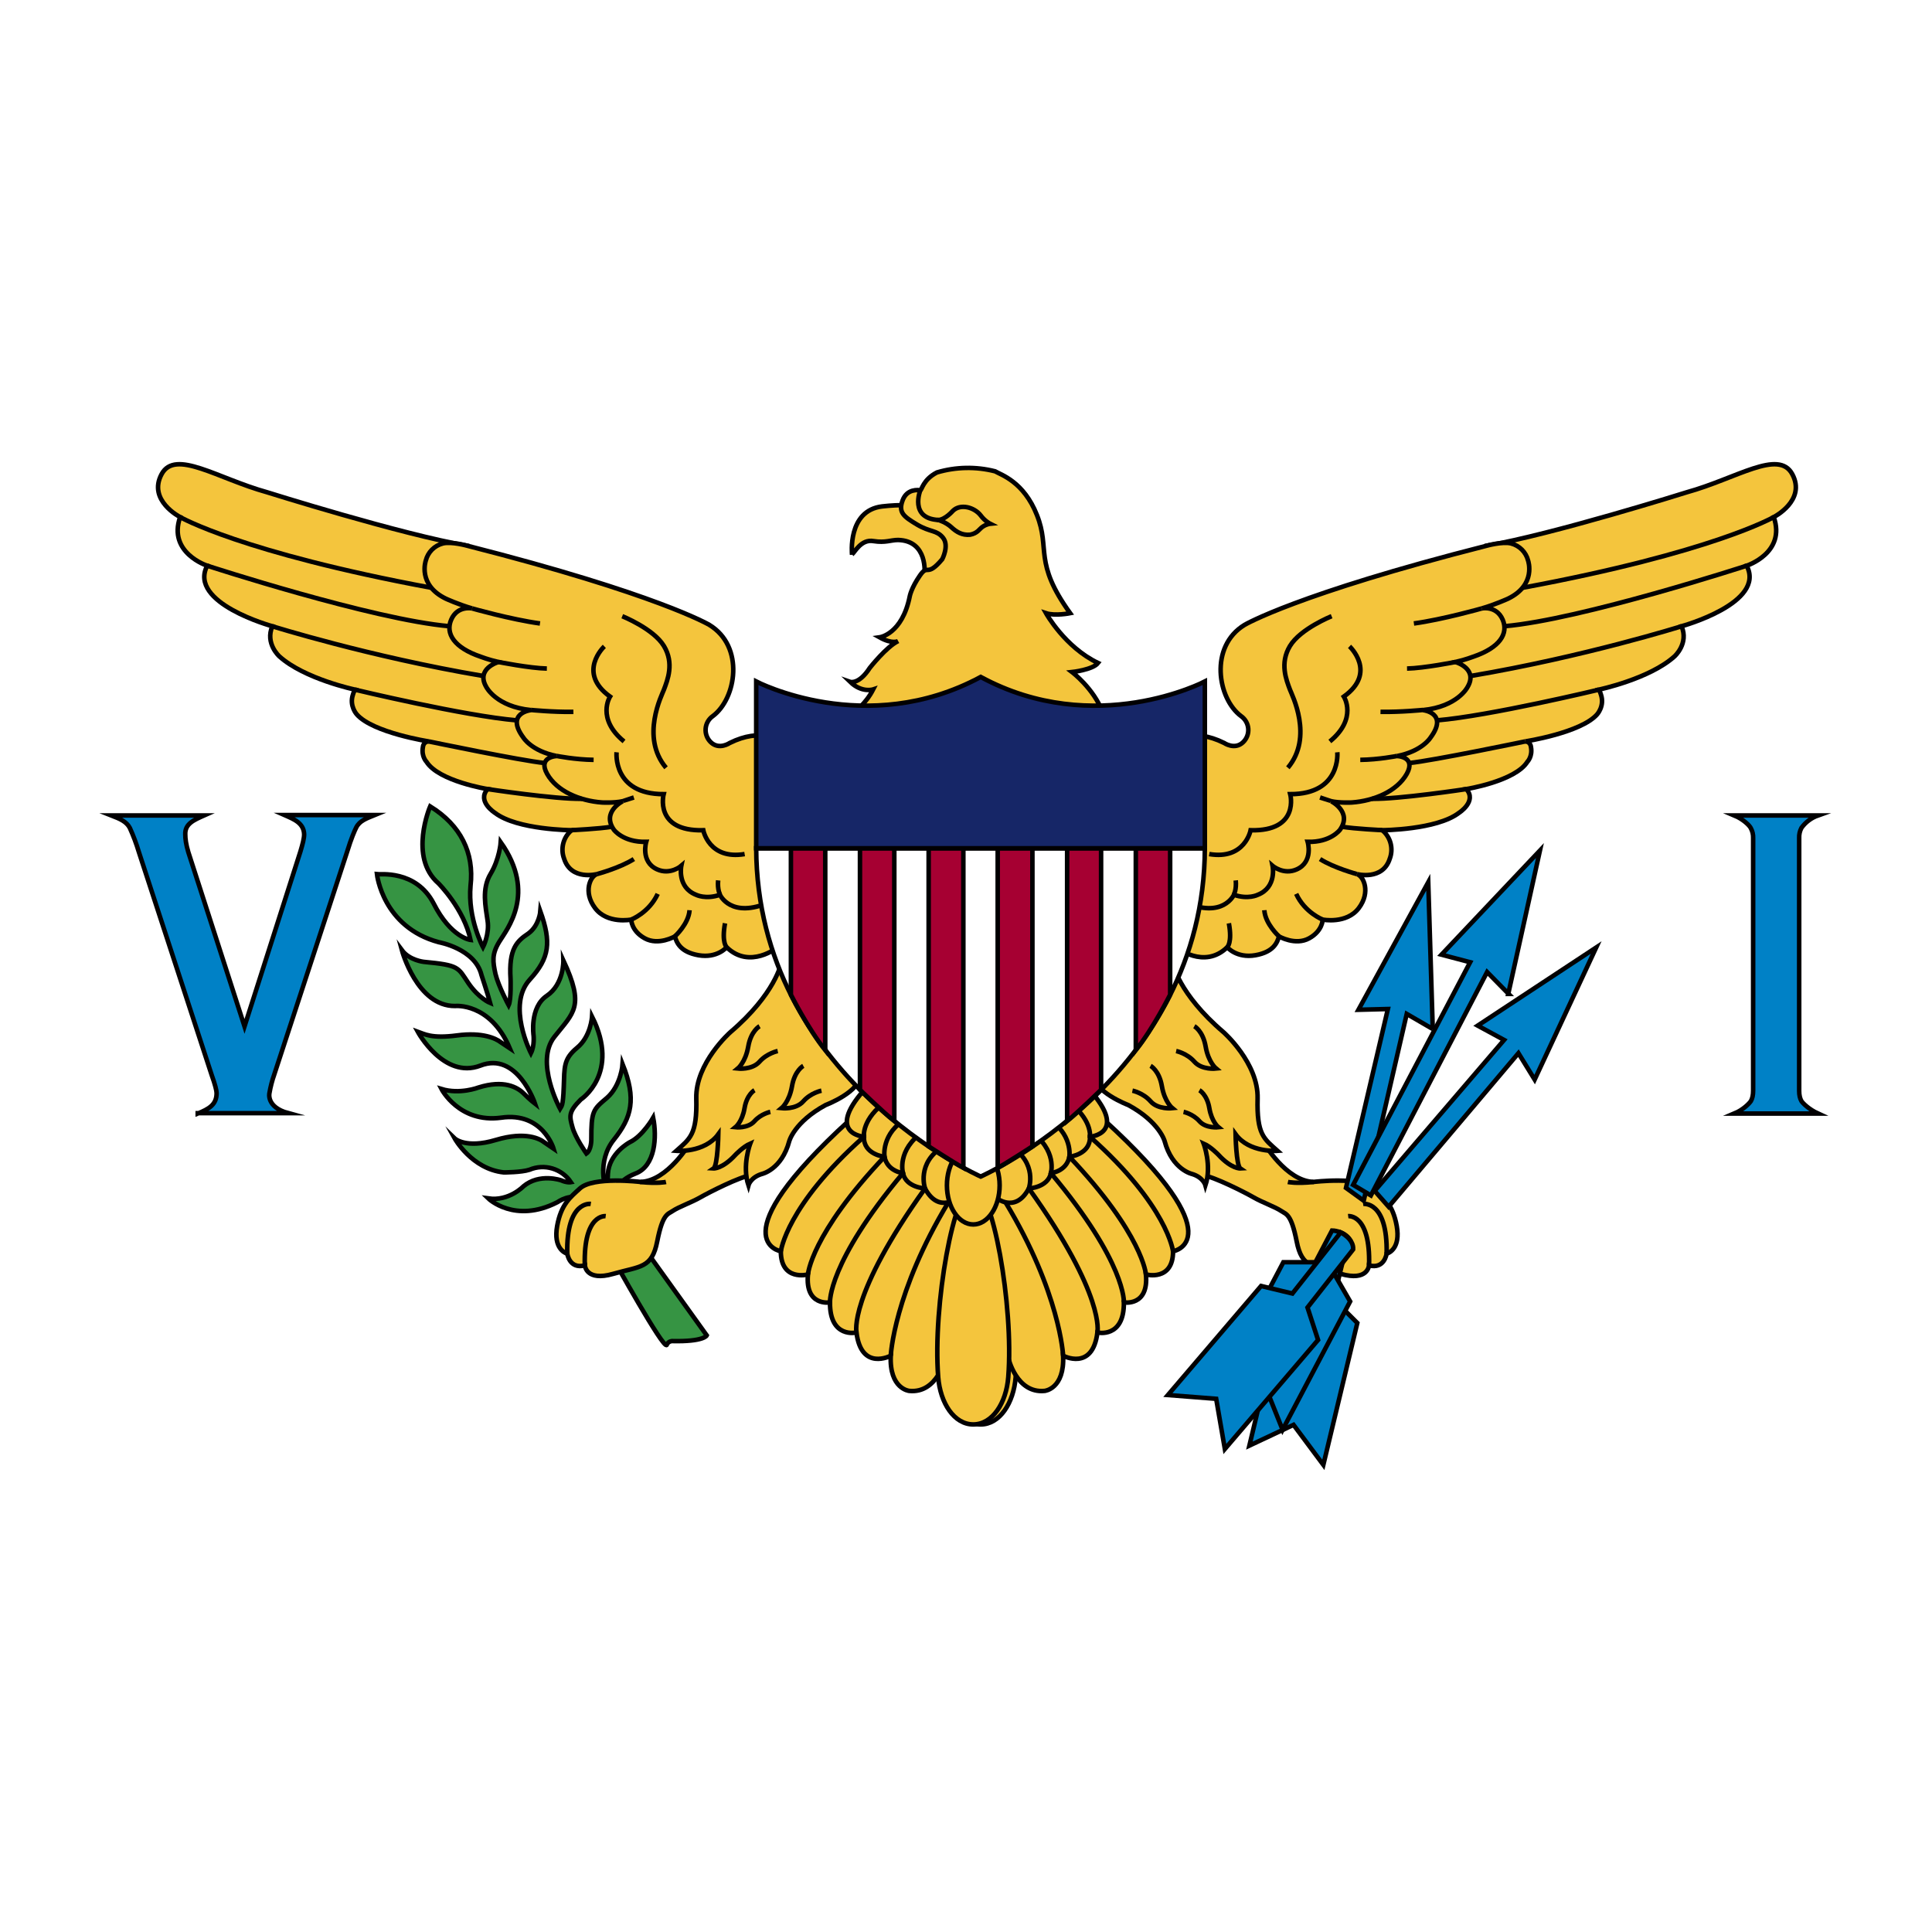
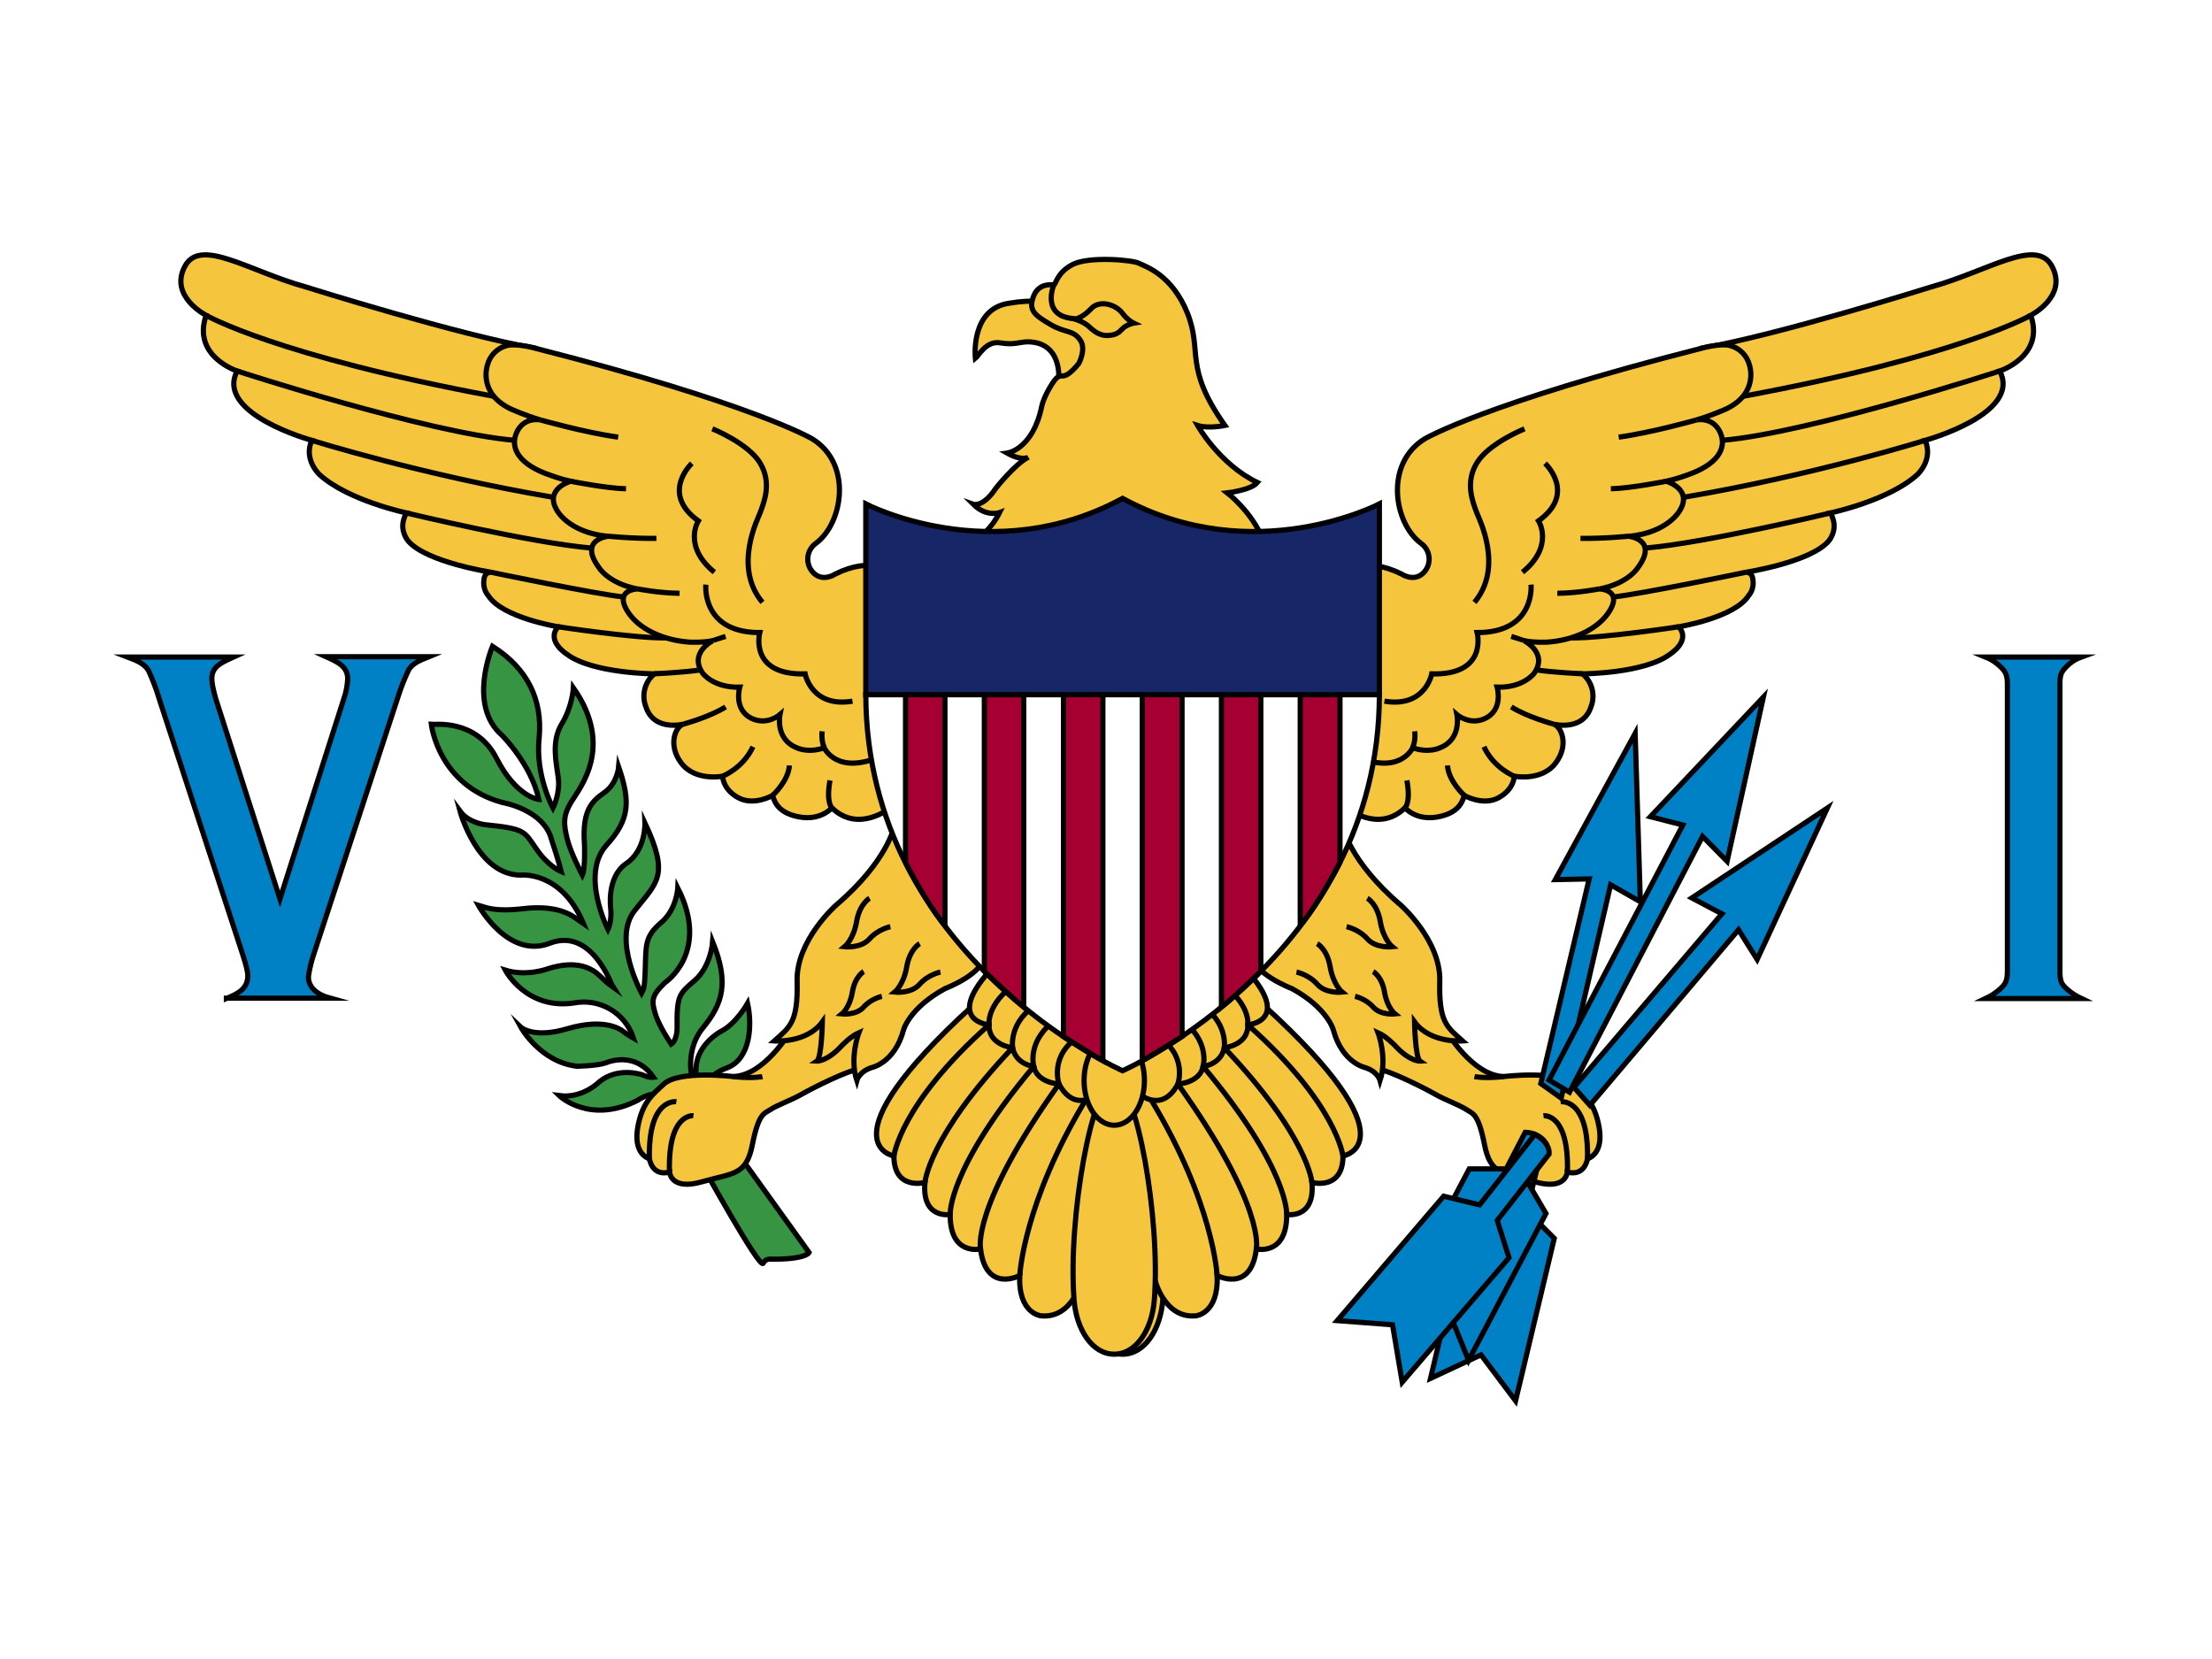
- <svg xmlns="http://www.w3.org/2000/svg" xmlns:xlink="http://www.w3.org/1999/xlink" id="flag-icons-vi" viewBox="0 0 512 512">
-   <path fill="#fff" d="M0 0h512v512H0z" />
-   <path fill="#369443" stroke="#010002" stroke-miterlimit="10" stroke-width="1.2" d="M163.5 316s-.4-2.9 4.9-5c5.3-2 5.7-9.7 4.7-14.8 0 0-2.8 4.9-6.2 6.5 0 0-5.5 2.9-5.8 8.4 0 0 0 2-.4 3.5-.2.9-2.7-6.8 2-12.6 4.7-5.9 6-10.7 2.3-20 0 0-.4 5.6-4.1 8.9-3.8 3.2-4.2 3.5-4.2 11.2 0 0 0 2.7-1.3 3.6 0 0-3-4.3-3.7-7-.8-2.9-1.1-4 2.2-7.3 0 0 10.6-6.9 3-22 0 0-.3 5.3-4 8.3-3.6 3-3.3 5.1-3.5 10.4-.2 5.3-.6 5-1 5.7 0 0-6.7-12.4-1.5-19s8.1-8 2.4-20.3c0 0 .2 6.3-4.4 9.4s-3.5 10.5-3.5 10.5.3 2.7-.7 4.7c0 0-6.5-12.7-.3-19.5 5.3-5.8 5.7-9.9 2.8-18.1 0 0-.3 3.8-3.2 5.9-3 2-5.2 4-4.7 12 0 0 .2 5.5-.5 7 0 0-2.7-5-3.5-8.3-.7-3.3-1-5.2 1-8.5s10-12.8.4-26.4c0 0-.3 4.4-2.7 8.4-2.4 4-1.3 8.7-.8 12.3.6 3.6-1.2 7.1-1.2 7.1s-4.1-7.6-3.3-16.3c1-8.7-2.6-16-10.7-21 0 0-5.8 13.5 2.2 20.4 0 0 6.8 6.8 8.5 15 0 0-5.2-.6-9.8-9.7-4.7-9-14.4-7.6-15-7.7 0 0 1.5 14 16.4 18 0 0 9.6 1.7 11.3 8.7 0 0 1.6 4.8 2.3 7.4 0 0-3-1.2-5.8-5.3-2.8-4.2-2.4-4.7-11.8-5.6 0 0-3.8-.4-5.8-3.1 0 0 4 14.9 14.1 14.8 0 0 9.3-1 14.5 11.2l-2.4-1.6c-1.3-1-4.8-2.7-11.6-1.8s-8.7-.4-10.4-1c0 0 6.9 12.7 16.6 9 9.7-3.8 14.4 9.8 14.5 10.1 0 0-1.3-1-3-2.7-1.7-1.7-5.3-3.7-12-1.6 0 0-4.9 1.9-9.8.4 0 0 4.7 9.1 15.8 7.6 11-1.6 13.9 8.2 13.9 8.2l-2.5-1.7c-1-.8-4.8-3-12.8-.6s-10.9-.4-10.9-.4 4.5 8.1 13 9c0 0 4.7 0 6.8-.7a9 9 0 0 1 11 3.3s-1 .2-2.6-.5c0 0-5.7-2-10 1.6 0 0-3.8 4-9.3 3.2 0 0 7 6.8 18.3 1 0 0 3.8-2.7 6.5-.6 2.8 2.1 9.3-2 9.3-2z" />
-   <g fill="#f4c53d" stroke="#010002" stroke-miterlimit="10" stroke-width="1.2">
-     <path d="M225.8 147s-1.3-11.7 8-12.8c9.6-1.1 14.4.9 14.4.9l4.3 8.5-1.5 5.8-6 2.7s1-8.8-7-9c-2 0-3.3.8-6.5.3-3.3-.6-5 3-5.7 3.5z" />
-     <path d="M291 175.7c-1.4 1.8-6.9 2.4-6.9 2.4s5.7 4.3 8.1 10.6c2.5 6.2-65.8 0-65.8 0s3-2.1 5-6c0 0-3 1-6.1-2 0 0 2.3.8 5.2-3.7 0 0 4.4-5.6 7.5-7.1 0 0-1.5.9-4.9-1 0 0 6-.8 8-10.9 0 0 .4-2.2 2.7-5.5 2.2-3.2 1.7.7 5.9-4.3 0 0 1.9-3.6.2-5.7s-3.4-1.4-6.9-3.5-5-3.2-3.8-6.4c1.2-3.2 4.2-2.7 4.7-2.7.4 0 .7-2.8 4.4-4.7a29 29 0 0 1 15.4-.3c1.5.9 7.6 2.7 11.1 11.6 3.6 9-1 12.4 8.8 26 0 0-4 .8-6.4 0 0 0 5 9 13.8 13.2z" />
-     <path fill="none" d="M248.7 137.8c-7.8-.4-4.8-7.9-4.8-7.9" />
-     <path d="M262.4 138.8s-1.4-.7-2.5-2.2c-1.7-2.2-5.4-3.2-7.4-1.2 0 0-2 2.3-3.8 2.4 0 0 2 .6 3.4 1.9 1.4 1.3 2.9 2.2 5 2 2-.4 2.4-1.5 3.3-2.1 1-.7 2-.8 2-.8z" />
+ <svg xmlns="http://www.w3.org/2000/svg" xmlns:xlink="http://www.w3.org/1999/xlink" id="flag-icons-vi" viewBox="0 0 640 480">
+   <path fill="#fff" d="M0 0h640v480H0z" />
+   <path fill="#369443" stroke="#010002" stroke-miterlimit="10" stroke-width="1.5" d="M204.3 315s-.5-3.6 6.2-6.1c6.6-2.6 7.2-12.2 5.8-18.6 0 0-3.4 6-7.7 8.1 0 0-6.8 3.6-7.2 10.4 0 0 0 2.5-.5 4.5-.3 1-3.4-8.6 2.4-15.8 6-7.3 7.6-13.3 2.9-25 0 0-.5 7-5.1 11.1-4.7 4-5.3 4.4-5.2 14 0 0 0 3.4-1.7 4.5 0 0-3.6-5.3-4.6-8.8-1-3.5-1.4-5 2.8-9 0 0 13.2-8.7 3.7-27.4 0 0-.3 6.4-5 10.2-4.5 3.9-4.2 6.4-4.4 13-.2 6.7-.6 6.2-1.1 7.2 0 0-8.5-15.6-2-23.8 6.5-8.3 10.2-10 3-25.4 0 0 .3 8-5.5 11.8-5.7 4-4.4 13-4.4 13s.4 3.5-.8 6c0 0-8.1-15.9-.4-24.4 6.6-7.3 7-12.4 3.5-22.6 0 0-.4 4.7-4 7.3-3.7 2.6-6.6 5.1-5.9 15 0 0 .3 7-.6 9 0 0-3.4-6.4-4.4-10.5-1-4.2-1.3-6.6 1.2-10.7s12.5-16 .6-33c0 0-.3 5.5-3.4 10.5-3 5-1.6 10.9-1 15.4.7 4.5-1.5 8.9-1.5 8.9s-5.2-9.5-4-20.4c1-11-3.4-20-13.5-26.4 0 0-7.3 17 2.7 25.7 0 0 8.5 8.4 10.7 18.6 0 0-6.5-.6-12.3-12-5.9-11.4-18-9.6-18.8-9.7 0 0 2 17.6 20.6 22.6 0 0 12 2 14.2 10.8 0 0 2 6 2.8 9.2 0 0-3.8-1.5-7.3-6.7-3.5-5-3-5.7-14.8-6.9 0 0-4.7-.5-7.2-3.9 0 0 5 18.6 17.7 18.5 0 0 11.6-1.3 18 14l-2.9-2c-1.7-1.1-6-3.3-14.5-2.3s-10.9-.4-13-1c0 0 8.6 15.7 20.7 11 12.2-4.7 18 12.4 18.2 12.7 0 0-1.7-1.2-3.8-3.3-2.2-2.1-6.6-4.7-15-2 0 0-6.1 2.3-12.3.4 0 0 6 11.5 19.8 9.5a15.1 15.1 0 0 1 17.3 10.2s-1.8-1-3-2c-1.3-1-6-3.7-16-.8-10 3-13.6-.4-13.6-.4s5.5 10 16.2 11.3c0 0 6-.1 8.4-1 2.5-1 9.2-2.5 13.8 4.2 0 0-1.3.2-3.2-.7 0 0-7-2.5-12.5 2 0 0-4.8 4.9-11.6 4 0 0 8.8 8.5 22.8 1.3 0 0 4.7-3.4 8.2-.8 3.5 2.7 11.5-2.6 11.5-2.6z" />
+   <g fill="#f4c53d" stroke="#010002" stroke-miterlimit="10" stroke-width="1.5">
+     <path d="M282.2 103.7s-1.6-14.5 10-16a38 38 0 0 1 18 1.2l5.5 10.6-2 7.2-7.4 3.4s1.3-11-8.8-11.2c-2.6 0-4 1-8.1.3s-6.3 3.8-7.2 4.5z" />
+     <path d="M363.8 139.6c-1.8 2.2-8.7 3-8.7 3s7.1 5.5 10.2 13.3c3 7.7-82.4 0-82.4 0s3.8-2.6 6.3-7.6c0 0-3.8 1.4-7.6-2.4 0 0 2.8 1 6.5-4.6 0 0 5.5-7 9.4-9 0 0-1.8 1.2-6.1-1.2 0 0 7.4-1 10-13.5 0 0 .5-2.8 3.3-7 2.8-4 2.2.9 7.4-5.4 0 0 2.4-4.4.3-7-2-2.8-4.3-1.8-8.6-4.4-4.4-2.6-6.3-4-4.8-8s5.3-3.4 5.9-3.4.8-3.5 5.5-5.9 17.4-1.3 19.2-.3c2 1 9.5 3.3 14 14.5 4.4 11.2-1.2 15.4 10.8 32.4 0 0-4.8 1-7.9 0 0 0 6.3 11.2 17.3 16.5z" />
+     <path fill="none" d="M311 92.2c-10-.5-6.1-9.8-6.1-9.8" />
+     <path d="M328 93.5s-1.7-.8-3.2-2.8c-2-2.7-6.7-4-9.1-1.4 0 0-2.5 2.8-4.8 3 0 0 2.6.7 4.3 2.3 1.7 1.6 3.5 2.8 6.1 2.4 2.6-.3 3-1.7 4.2-2.5 1.3-.8 2.5-1 2.5-1z" />
  </g>
-   <path fill="#369443" stroke="#010002" stroke-miterlimit="10" stroke-width="1.2" d="M162.3 333.2s-.2-5 6.2-5.5l18.8 26.2s-.7 1.7-9.2 1.5c0 0-1 0-1.4 1-.7 1.6-14.4-23.2-14.4-23.2z" />
-   <g id="a" fill="#f4c53d" stroke="#010002" stroke-width="10" transform="translate(2.9 85) scale(.12044)">
+   <path fill="#369443" stroke="#010002" stroke-miterlimit="10" stroke-width="1.5" d="M202.8 336.5s-.2-6.4 7.8-6.8l23.5 32.7s-.9 2.1-11.5 1.9c0 0-1.2 0-1.8 1.2-.9 2-18-29-18-29z" />
+   <g id="a" fill="#f4c53d" stroke="#010002" stroke-width="10" transform="translate(3.6 26.2) scale(.15055)">
    <path d="M1495 1807.9s-49.9 85.6-110.2 87c0 0-103.7-12.6-133 14.5-20.5 18.9-41.4 34.5-50 82.8-8.4 48.3 16.5 58.7 22.4 60.8 0 0 4.6 34.5 38.7 25.5 0 0 2 36 62.2 18.7 60.3-17.3 85.3-11.8 97-71.8 11.9-60.1 22.8-59.1 33.5-66.3 14.4-9.7 41.5-18.8 61.6-30.4 18-10.4 87.2-45.6 110.8-48.3 23.6-2.8 18.4-82.2 18.4-82.2h-61l-29.5-43.5-61 53.2zm192-429.4s-61 49.7-112.2 0c0 0-20.6 24.8-62 17.6-41.2-7.3-48.1-29-52-41.4 0 0-35.8 20.8-66 4.3-30-16.4-30-41.3-30-41.3s-52.5 10.4-79.4-25.2c-26.9-35.5-10.5-70.7 4-74.9 0 0-56.7 14.9-72.2-33.8a56 56 0 0 1 16.4-62.8s-119.4-.6-168.4-38c0 0-40.7-25.6-16.4-52.5 0 0-107.5-17.2-134.4-60 0 0-11.8-11.8-7.9-32.5 0 0 .7-11.7 12.5-12.4 0 0-122.6-19-158-59.4 0 0-17-18.6-8.5-43.5 0 0 1.8-6.5 4.7-11 0 0-111.6-23.5-166.6-73.2 0 0-31.8-28.3-15.4-66.3 0 0-186.5-51-143.3-133.2 0 0-87.2-28.3-59.6-107 0 0-72.1-36.6-40.7-94.6 30.1-55.5 122.6 9.7 232 40 0 0 296.4 93.2 442.3 118l414.6 617.3 241.9 93.2 24.5 172.6z" />
    <path d="M1689.9 923.9s-38.9-29.2-108.2 5.1c0 0-23.3 16.1-41.7-1.5a37.3 37.3 0 0 1 4.3-57.5c51.7-38.3 70.8-153.2-7.8-200.9 0 0-114-67.6-532.3-174 0 0-35-9.8-53.8-5.1a52 52 0 0 0-37.6 37.8S894 581.1 957 611.6c0 0 28.4 13 57.7 21.4 0 0-32.2-7-46 24.8-13 30.4 6 61.5 65 81.5 0 0 16 6.2 38.7 11.7 0 0-50.5 14.5-26.2 55.3 0 0 21.6 42.8 98 50.4 0 0-57 6.2-16.8 60.4 0 0 17.7 29.7 73.4 40.7 0 0-42.2 1.4-21 39.3 21.4 38 71.5 59.4 120.9 62.9 0 0 26.7 1.4 45.4-2.8 0 0-47 23.5-19.4 62.8 0 0 20.3 28 71.1 26.6 0 0-13.1 44 24.1 60.6 29 13 53.1-7.8 53.1-7.8s-9.8 47.1 32.5 63.7c0 0 21.1 10.9 52.6 0 0 0 24 53.9 109.6 16 85.6-37.7 20.2-355.1 20.2-355.1zm5 489.4s-12.5 67.4-112 152.2c0 0-76.8 67.7-74.9 145.7 2 79.5-13.7 88.4-43.9 115.3 0 0 62.3 4.9 92.4-36.6 0 0-1.3 69-10.5 75.3 0 0 19.6 1.2 47.9-29.7 0 0 17-18 32.8-24.9 0 0-18.4 47.7-4 91.9 0 0 4.6-17.3 28.9-24.9 0 0 44-9 61-72.5 0 0 11.1-42 80-79.4 0 0 78-29.4 76-67.8-2-38.5-173.6-244.6-173.6-244.6z" />
    <path stroke-miterlimit="10" d="M2056.5 2282.2s-17.9 78.8-80 72.5c0 0-43.9-4.2-40.6-77.4 0 0-64.9 34.6-75.4-51 0 0-59 13.7-58.3-66.3 0 0-55 9.6-48.5-61.5 0 0-59.7 16-59.7-51 0 0-139.6-23.2 151.4-288.6l259.6 154.6-48.5 368.7z" />
    <path d="M2085.4 1928.3s-43.3 38.4-74.1-19c0 0-42-2-48.5-33.8 0 0-34.1-3.4-40.7-35.9 0 0-46.5-4.8-45.2-44.1 0 0-84.6-6.6 0-102.4 84.6-95.8 228.1 159 228.1 159l-19.6 76.2zm48.2-23.8c42 0 89.5 262 77.2 419.9-4.5 57.3-35.2 104.1-77.2 104.1s-72.6-46.8-77-104.1c-12.4-157.9 35.1-419.9 77-419.9" />
    <ellipse cx="2133.6" cy="1902.5" rx="58" ry="86" />
    <path fill="none" stroke-miterlimit="10" d="M1935.9 2277.3s6.6-138.7 126.8-337.6m-202.2 286.6s-18.7-80.1 150.8-317c0 0-19.7-56.5 40.6-92.8M1802.2 2160s-5.3-86.7 160.6-284.5c0 0-14.7-51 45.4-91.8m-254.5 314.8s6.2-87.6 168.4-258.9c0 0-8-52.4 50-84.9m-278 292.8s11.7-100.1 182.8-252c0 0-5.9-39.4 51.1-79.4" />
    <path fill="none" d="M372.3 432s134.3 77.8 552.9 155.6M431.9 539S795.6 657.6 965 672.2m-389.9 0s213.4 67 463.3 109.3m-281.2 30.3s241 57.9 356.2 67.5M919 925.6s203.9 42.5 255.5 47.6m-125.7 57.3s148.8 22.6 208 21.4m-23.2 69s60.2-2.8 89.1-7.6m-33.4 104.3s51.2-13.8 81.3-33.1m-5.9 133.2s39.4-15.2 58.4-56.6m37.7 93.6s30.4-27.3 32.4-57.7m81.6 81.5s-11.4-9.9-3.6-52.7m-11.1-62.8s-6-12.2-4-31.6m-211-581.3s68.8 27.6 91.7 65.6c23 38 7.9 74.9 0 96-3.9 10.7-52.4 104.2 4.6 171.9M1346 1057s.4-.3 24.6-8m-169.8-91.4s41 8.2 81.3 8.6m-138-109.8s48.2 4.9 93.5 4.2m-165.2-109.8s69.5 13.8 106.8 14.5M1014.7 633s85.7 24.4 149.4 33.1m141.6 50.4s-61.6 57.3 12.5 110.5c0 0-30.8 48.3 30.8 98.7m-16.4 23.8s-9.2 92.2 103.6 92.2c0 0-21.7 82.1 87.2 79.4 0 0 12.4 65.6 91 52.4M1441.3 1895s-17.9 4-56.6 0m-108.8 48.3s-54.4-8.3-51.8 109.8m84.6-82.9s-49.2-6.2-46 108.4m520.7-384.5s-23.6 4.8-40 23.5c-16.3 18.6-47.8 15.1-47.8 15.1s17-13.8 23-48.3c5.8-34.5 24.9-44.9 24.9-44.9m-56.3-32.6s-23.6 4.8-40 23.4c-16.4 18.7-47.9 15.2-47.9 15.2s17-13.8 23-48.3c5.9-34.5 24.9-44.9 24.9-44.9m23.7 188.5s-20.6 4.3-34.9 20.5c-14.3 16.3-41.8 13.3-41.8 13.3s15-12 20-42.2c5.2-30.1 21.8-39.2 21.8-39.2" />
  </g>
-   <use xlink:href="#a" width="100%" height="100%" stroke="#010002" stroke-width="10" transform="matrix(-1 0 0 1 517.8 0)" />
-   <path fill="#0081c6" stroke="#010002" stroke-miterlimit="10" stroke-width="1.2" d="m379.7 272.7-6.9-4-11.4 49.5-4.7-3.4 11.1-47.4-7.8.2 18.5-33.8 1.2 39zm27 13.4-4.3-7-34.4 40.7-3.7-4.2 34.3-40-7-3.8 31.4-20.7-16.3 35z" />
-   <path fill="#0081c6" stroke="#010002" stroke-miterlimit="10" stroke-width="1.2" d="m399.8 263.4-5.7-5.8-30.8 59.2-4.7-2.8 31-59-7.6-2 26.1-27.6-8.4 38zm-44.1 71.5-2.3 9.4 6.3 6.3-9 37.6-7.9-10.6-11.7 5.5 9-37.7 8.2-2.3 2.1-9.4s2.5-1 5.3 1.2z" />
-   <path fill="#0081c6" stroke="#010002" stroke-miterlimit="10" stroke-width="1.2" d="m357.8 328.6-4.5 8.5 4.5 7.8-17.9 34-5-12.5-12.7 2.1 17.9-34h8.5l4.4-8.4s3.2 0 4.8 2.5z" />
-   <path fill="#0081c6" stroke="#010002" stroke-miterlimit="10" stroke-width="1.2" d="m358.6 331.1-12.1 15.4 2.8 8.6-24.7 28.9-2.3-13.3-12.8-1 24.7-28.9 8.3 2 12.8-16.2s3.5 1.7 3.3 4.5zm-306.2-36c2.9-1.2 5-2.3 5-5.4 0-.7-.4-2.3-1.3-4.8l-19.3-59.1a50.8 50.8 0 0 0-2.4-6.4c-.9-1.7-2.6-2.4-4.9-3.3h24.6c-2.7 1.2-5.1 2.2-5 5 0 1.2.2 2.7.8 4.7L64.8 272l14.8-46.3c.6-2 1-3.5 1-4.6-.1-3-2.7-4-5.2-5.1h23.9c-2.2.9-4 1.5-4.9 3.3-.4.8-1.3 2.8-2.4 6.4l-19.3 59a30.2 30.2 0 0 0-1.3 5s-.9 3.7 5 5.3h-24zm412.2-6v-67a5.1 5.1 0 0 0-.6-2.6c-.3-.7-2-2.4-4.4-3.4h22.2a9.2 9.2 0 0 0-4.4 3.3 5.3 5.3 0 0 0-.6 2.7v67c0 1.1.2 2 .6 2.7.4.6 2 2.2 4.4 3.3h-22.2c2.4-1 4-2.7 4.4-3.3.4-.7.6-1.6.6-2.8z" />
-   <path fill="#fff" stroke="#010002" stroke-width="1.2" d="M259.9 311.8s59.2-26.3 59.4-87H200.4c.2 60.7 59.5 87 59.5 87z" />
-   <path fill="#a60032" stroke="#010002" stroke-width="1.2" d="M209.6 224.8v38.8s4.5 9 9.1 14.7v-53.5h-9.1zm18.3 0v64s5.7 5.6 9.1 8.3v-72.3h-9.2zm18.2 0v79s6.6 4.3 9.2 5.7v-84.7H246zm64 0v38.8s-4.5 9-9.1 14.7v-53.5h9.1zm-18.3 0v64s-5.7 5.6-9 8.3v-72.3h9zm-18.2 0v79s-6.6 4.3-9.2 5.7v-84.7h9.2z" />
-   <path fill="#162667" stroke="#010002" stroke-miterlimit="10" stroke-width="1.2" d="M319.3 180.6s-29.1 15.2-59.4-1.2c-30.4 16.4-59.5 1.2-59.5 1.2v44.2h118.9v-44.2z" />
+   <use xlink:href="#a" width="100%" height="100%" stroke="#010002" stroke-width="10" transform="matrix(-1 0 0 1 647.2 0)" />
+   <path fill="#0081c6" stroke="#010002" stroke-miterlimit="10" stroke-width="1.5" d="m466 256-14.3 61.7-5.9-4.2 14-59.2-9.8.2 23.1-42.3 1.5 48.7zm37 13-43 50.8-4.6-5.2 42.8-50.2-8.7-4.6 39.2-26-20.3 43.8z" />
+   <path fill="#0081c6" stroke="#010002" stroke-miterlimit="10" stroke-width="1.5" d="m492.6 242-38.5 74-5.9-3.5 38.7-73.8-9.4-2.4 32.7-34.6-10.5 47.5zm-48 96.6-2.9 11.7 8 8-11.2 47-10-13.3-14.6 6.8 11.1-47 10.4-3 2.6-11.7s3.2-1.2 6.6 1.5z" />
+   <path fill="#0081c6" stroke="#010002" stroke-miterlimit="10" stroke-width="1.5" d="m447.3 330.8-5.7 10.6 5.7 9.7-22.4 42.5-6.3-15.6-15.9 2.6 22.4-42.4h10.7l5.5-10.6s4 0 6 3.2z" />
+   <path fill="#0081c6" stroke="#010002" stroke-miterlimit="10" stroke-width="1.5" d="m448.2 333.9-15 19.2 3.4 10.8-30.9 36-2.8-16.6-16-1.2 30.8-36 10.4 2.5 16-20.4s4.4 2.2 4.1 5.7zm-382.7-45c3.6-1.5 6.2-2.9 6.2-6.7 0-1-.5-3-1.5-6.1L46 202a59 59 0 0 0-3-7.9c-1.1-2-3.2-2.9-6.1-4h30.7c-3.3 1.5-6.4 2.7-6.3 6.3 0 1.3.4 3.2 1.1 5.7l18.6 58 18.5-58a20 20 0 0 0 1.1-5.7c0-3.7-3.2-5-6.3-6.4h29.8c-2.7 1.1-5 2-6 4.1a63 63 0 0 0-3.1 8L90.8 276a37.9 37.9 0 0 0-1.5 6.1s-1.1 4.7 6.2 6.7h-30zm515.3-7.6v-83.7c0-1.4-.3-2.5-.8-3.3s-2.5-3-5.5-4.2h27.7a11.5 11.5 0 0 0-5.5 4.2c-.5.8-.7 1.9-.7 3.3v83.7c0 1.5.2 2.6.7 3.4.5.8 2.5 2.8 5.5 4.2h-27.7c3-1.4 5-3.4 5.5-4.2.5-.8.8-1.9.8-3.4z" />
+   <path fill="#fff" stroke="#010002" stroke-width="1.5" d="M324.8 309.8S399 276.9 399.1 201H250.5c.2 76 74.3 108.8 74.3 108.8z" />
+   <path fill="#a60032" stroke="#010002" stroke-width="1.5" d="M262 201v48.5s5.6 11.3 11.4 18.3V201H262zm22.8 0v80s7.2 7 11.4 10.4V201h-11.4zm22.9 0v98.9s8.1 5.2 11.4 7v-106h-11.4zm80 0v48.5s-5.7 11.3-11.5 18.3V201h11.5zm-22.9 0v80s-7.1 7-11.4 10.4V201h11.4zm-22.8 0v98.9s-8.2 5.2-11.5 7v-106H342z" />
+   <path fill="#162667" stroke="#010002" stroke-miterlimit="10" stroke-width="1.5" d="M399.1 145.8s-36.4 19-74.3-1.6c-37.9 20.6-74.3 1.6-74.3 1.6V201h148.6v-55.2z" />
</svg>
